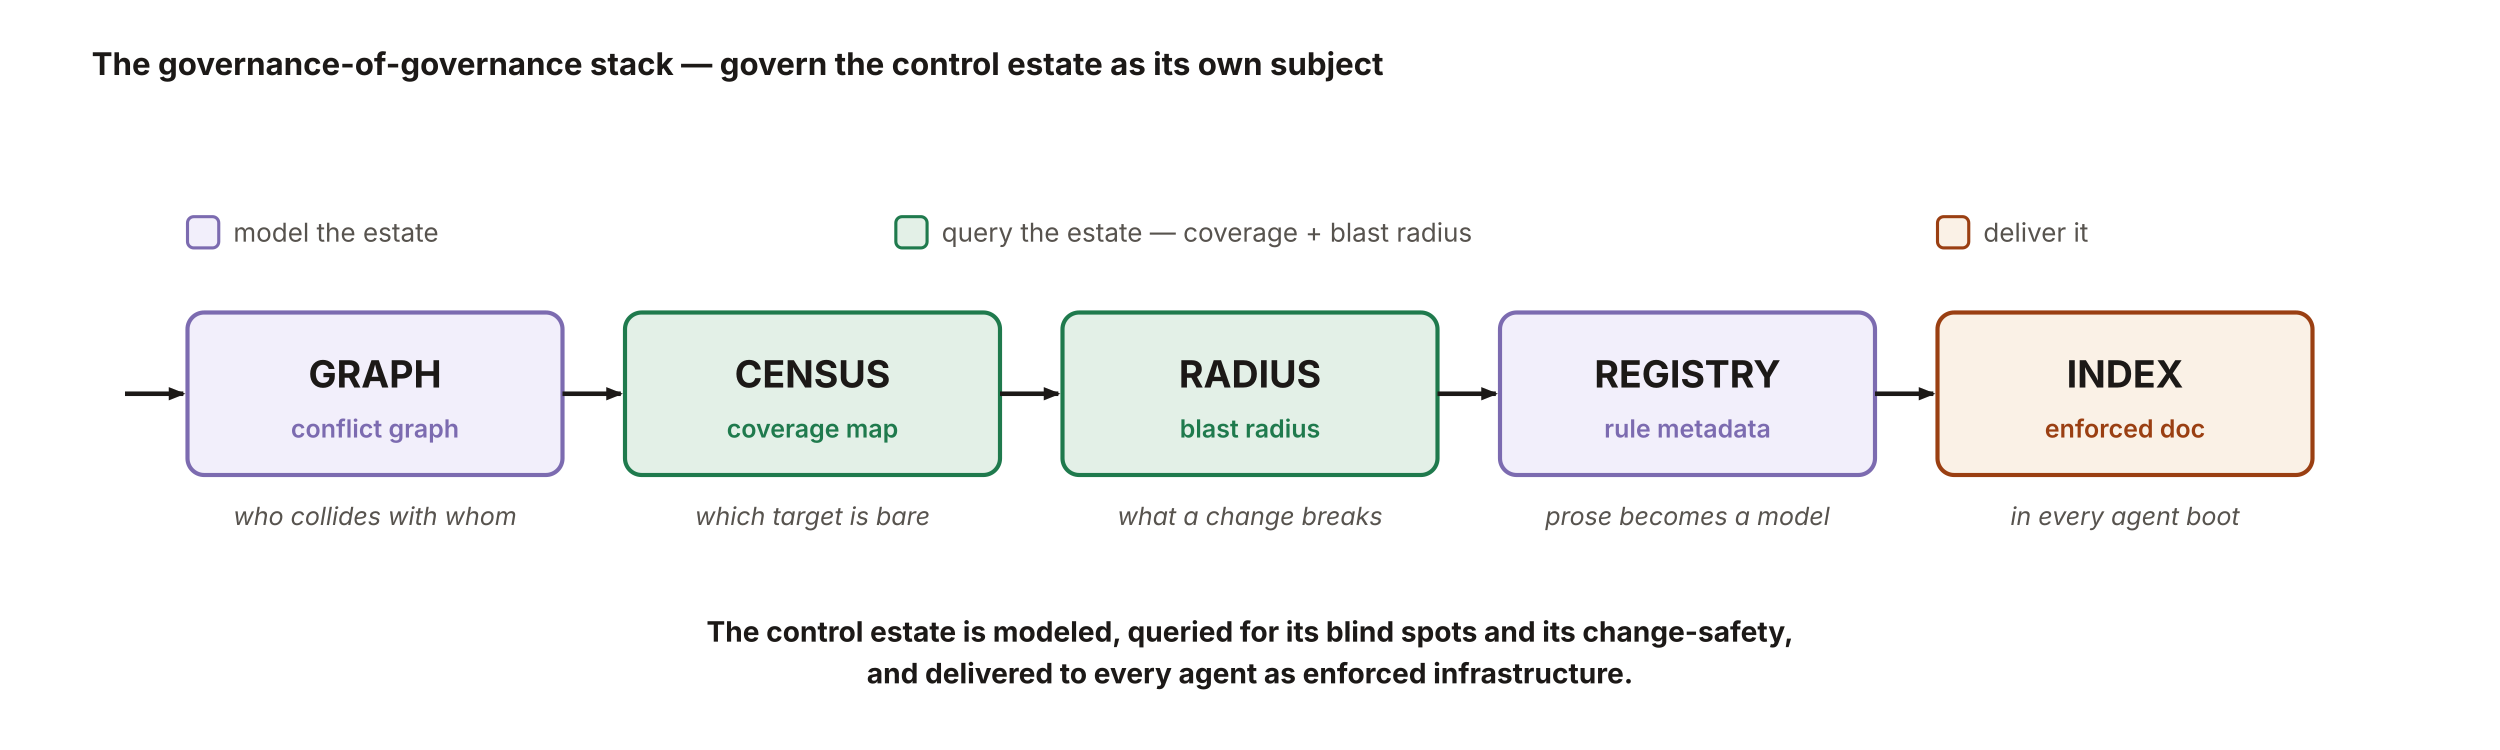
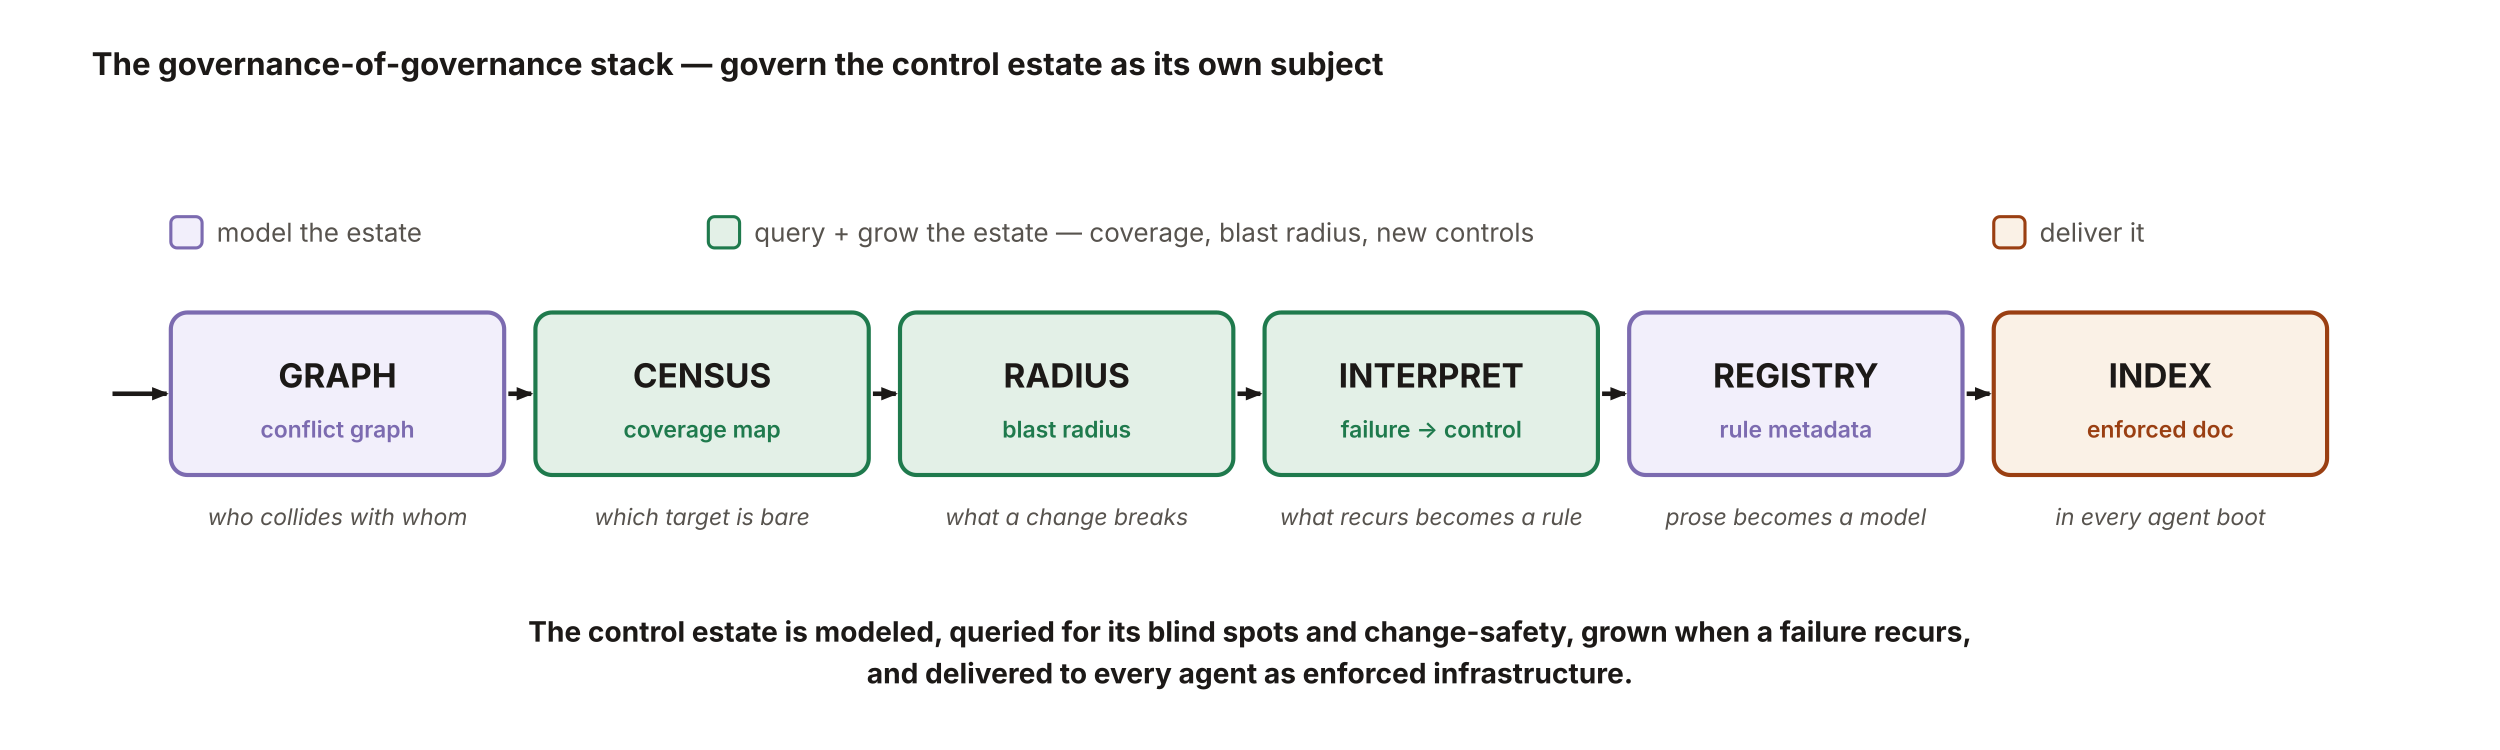
<svg xmlns="http://www.w3.org/2000/svg" viewBox="0 0 1200 360" width="1200" height="360" role="group" aria-labelledby="ggTitle ggDesc" font-family="'Source Sans 3', -apple-system, 'Segoe UI', sans-serif">
  <defs>
    <marker id="ggArrow" markerWidth="9" markerHeight="9" refX="7" refY="3.2" orient="auto" markerUnits="userSpaceOnUse">
      <path d="M0,0 L8,3.2 L0,6.4 Z" fill="#1c1917" />
    </marker>
  </defs>
  <text x="44" y="36" font-size="15" font-weight="700" fill="#1c1917">The governance-of-governance stack — govern the control estate as its own subject</text>
-   <rect x="90" y="104" width="15" height="15" rx="3" fill="#f2effb" stroke="#7c6bb0" stroke-width="1.5" />
-   <text x="112" y="116" font-size="12.5" fill="#57534e">model the estate</text>
-   <rect x="430" y="104" width="15" height="15" rx="3" fill="#e3f0e7" stroke="#1f7a4d" stroke-width="1.5" />
-   <text x="452" y="116" font-size="12.5" fill="#57534e">query the estate — coverage + blast radius</text>
-   <rect x="930" y="104" width="15" height="15" rx="3" fill="#faf1e6" stroke="#9a3f12" stroke-width="1.5" />
-   <text x="952" y="116" font-size="12.5" fill="#57534e">deliver it</text>
-   <rect x="90" y="150" width="180" height="78" rx="8" fill="#f2effb" stroke="#7c6bb0" stroke-width="2" />
-   <text x="180" y="186" text-anchor="middle" font-size="18" font-weight="700" fill="#1c1917">GRAPH</text>
-   <text x="180" y="210" text-anchor="middle" font-size="12" font-weight="600" fill="#7c6bb0">conflict graph</text>
-   <rect x="300" y="150" width="180" height="78" rx="8" fill="#e3f0e7" stroke="#1f7a4d" stroke-width="2" />
-   <text x="390" y="186" text-anchor="middle" font-size="18" font-weight="700" fill="#1c1917">CENSUS</text>
-   <text x="390" y="210" text-anchor="middle" font-size="12" font-weight="600" fill="#1f7a4d">coverage map</text>
-   <rect x="510" y="150" width="180" height="78" rx="8" fill="#e3f0e7" stroke="#1f7a4d" stroke-width="2" />
-   <text x="600" y="186" text-anchor="middle" font-size="18" font-weight="700" fill="#1c1917">RADIUS</text>
-   <text x="600" y="210" text-anchor="middle" font-size="12" font-weight="600" fill="#1f7a4d">blast radius</text>
-   <rect x="720" y="150" width="180" height="78" rx="8" fill="#f2effb" stroke="#7c6bb0" stroke-width="2" />
-   <text x="810" y="186" text-anchor="middle" font-size="18" font-weight="700" fill="#1c1917">REGISTRY</text>
-   <text x="810" y="210" text-anchor="middle" font-size="12" font-weight="600" fill="#7c6bb0">rule metadata</text>
-   <rect x="930" y="150" width="180" height="78" rx="8" fill="#faf1e6" stroke="#9a3f12" stroke-width="2" />
-   <text x="1020" y="186" text-anchor="middle" font-size="18" font-weight="700" fill="#1c1917">INDEX</text>
-   <text x="1020" y="210" text-anchor="middle" font-size="12" font-weight="600" fill="#9a3f12">enforced doc</text>
-   <g font-size="12" font-style="italic" fill="#57534e" text-anchor="middle">
-     <text x="180" y="252">who collides with whom</text>
-     <text x="390" y="252">which target is bare</text>
-     <text x="600" y="252">what a change breaks</text>
-     <text x="810" y="252">prose becomes a model</text>
-     <text x="1020" y="252">in every agent boot</text>
+   <rect x="82" y="104" width="15" height="15" rx="3" fill="#f2effb" stroke="#7c6bb0" stroke-width="1.5" />
+   <text x="104" y="116" font-size="12.5" fill="#57534e">model the estate</text>
+   <rect x="340" y="104" width="15" height="15" rx="3" fill="#e3f0e7" stroke="#1f7a4d" stroke-width="1.5" />
+   <text x="362" y="116" font-size="12.5" fill="#57534e">query + grow the estate — coverage, blast radius, new controls</text>
+   <rect x="957" y="104" width="15" height="15" rx="3" fill="#faf1e6" stroke="#9a3f12" stroke-width="1.5" />
+   <text x="979" y="116" font-size="12.5" fill="#57534e">deliver it</text>
+   <rect x="82" y="150" width="160" height="78" rx="8" fill="#f2effb" stroke="#7c6bb0" stroke-width="2" />
+   <text x="162" y="186" text-anchor="middle" font-size="16" font-weight="700" fill="#1c1917">GRAPH</text>
+   <text x="162" y="210" text-anchor="middle" font-size="11" font-weight="600" fill="#7c6bb0">conflict graph</text>
+   <rect x="257" y="150" width="160" height="78" rx="8" fill="#e3f0e7" stroke="#1f7a4d" stroke-width="2" />
+   <text x="337" y="186" text-anchor="middle" font-size="16" font-weight="700" fill="#1c1917">CENSUS</text>
+   <text x="337" y="210" text-anchor="middle" font-size="11" font-weight="600" fill="#1f7a4d">coverage map</text>
+   <rect x="432" y="150" width="160" height="78" rx="8" fill="#e3f0e7" stroke="#1f7a4d" stroke-width="2" />
+   <text x="512" y="186" text-anchor="middle" font-size="16" font-weight="700" fill="#1c1917">RADIUS</text>
+   <text x="512" y="210" text-anchor="middle" font-size="11" font-weight="600" fill="#1f7a4d">blast radius</text>
+   <rect x="607" y="150" width="160" height="78" rx="8" fill="#e3f0e7" stroke="#1f7a4d" stroke-width="2" />
+   <text x="687" y="186" text-anchor="middle" font-size="16" font-weight="700" fill="#1c1917">INTERPRET</text>
+   <text x="687" y="210" text-anchor="middle" font-size="11" font-weight="600" fill="#1f7a4d">failure → control</text>
+   <rect x="782" y="150" width="160" height="78" rx="8" fill="#f2effb" stroke="#7c6bb0" stroke-width="2" />
+   <text x="862" y="186" text-anchor="middle" font-size="16" font-weight="700" fill="#1c1917">REGISTRY</text>
+   <text x="862" y="210" text-anchor="middle" font-size="11" font-weight="600" fill="#7c6bb0">rule metadata</text>
+   <rect x="957" y="150" width="160" height="78" rx="8" fill="#faf1e6" stroke="#9a3f12" stroke-width="2" />
+   <text x="1037" y="186" text-anchor="middle" font-size="16" font-weight="700" fill="#1c1917">INDEX</text>
+   <text x="1037" y="210" text-anchor="middle" font-size="11" font-weight="600" fill="#9a3f12">enforced doc</text>
+   <g font-size="11" font-style="italic" fill="#57534e" text-anchor="middle">
+     <text x="162" y="252">who collides with whom</text>
+     <text x="337" y="252">which target is bare</text>
+     <text x="512" y="252">what a change breaks</text>
+     <text x="687" y="252">what recurs becomes a rule</text>
+     <text x="862" y="252">prose becomes a model</text>
+     <text x="1037" y="252">in every agent boot</text>
  </g>
  <g fill="none" stroke="#1c1917" stroke-width="2.2" marker-end="url(#ggArrow)">
-     <path d="M60,189 L88,189" />
-     <path d="M270,189 L298,189" />
-     <path d="M480,189 L508,189" />
-     <path d="M690,189 L718,189" />
-     <path d="M900,189 L928,189" />
+     <path d="M54,189 L80,189" />
+     <path d="M244,189 L255,189" />
+     <path d="M419,189 L430,189" />
+     <path d="M594,189 L605,189" />
+     <path d="M769,189 L780,189" />
+     <path d="M944,189 L955,189" />
  </g>
-   <text x="600" y="308" text-anchor="middle" font-size="13.5" font-weight="700" fill="#1c1917">The control estate is modeled, queried for its blind spots and its change-safety,</text>
+   <text x="600" y="308" text-anchor="middle" font-size="13.5" font-weight="700" fill="#1c1917">The control estate is modeled, queried for its blind spots and change-safety, grown when a failure recurs,</text>
  <text x="600" y="328" text-anchor="middle" font-size="13.5" font-weight="700" fill="#1c1917">and delivered to every agent as enforced infrastructure.</text>
</svg>
